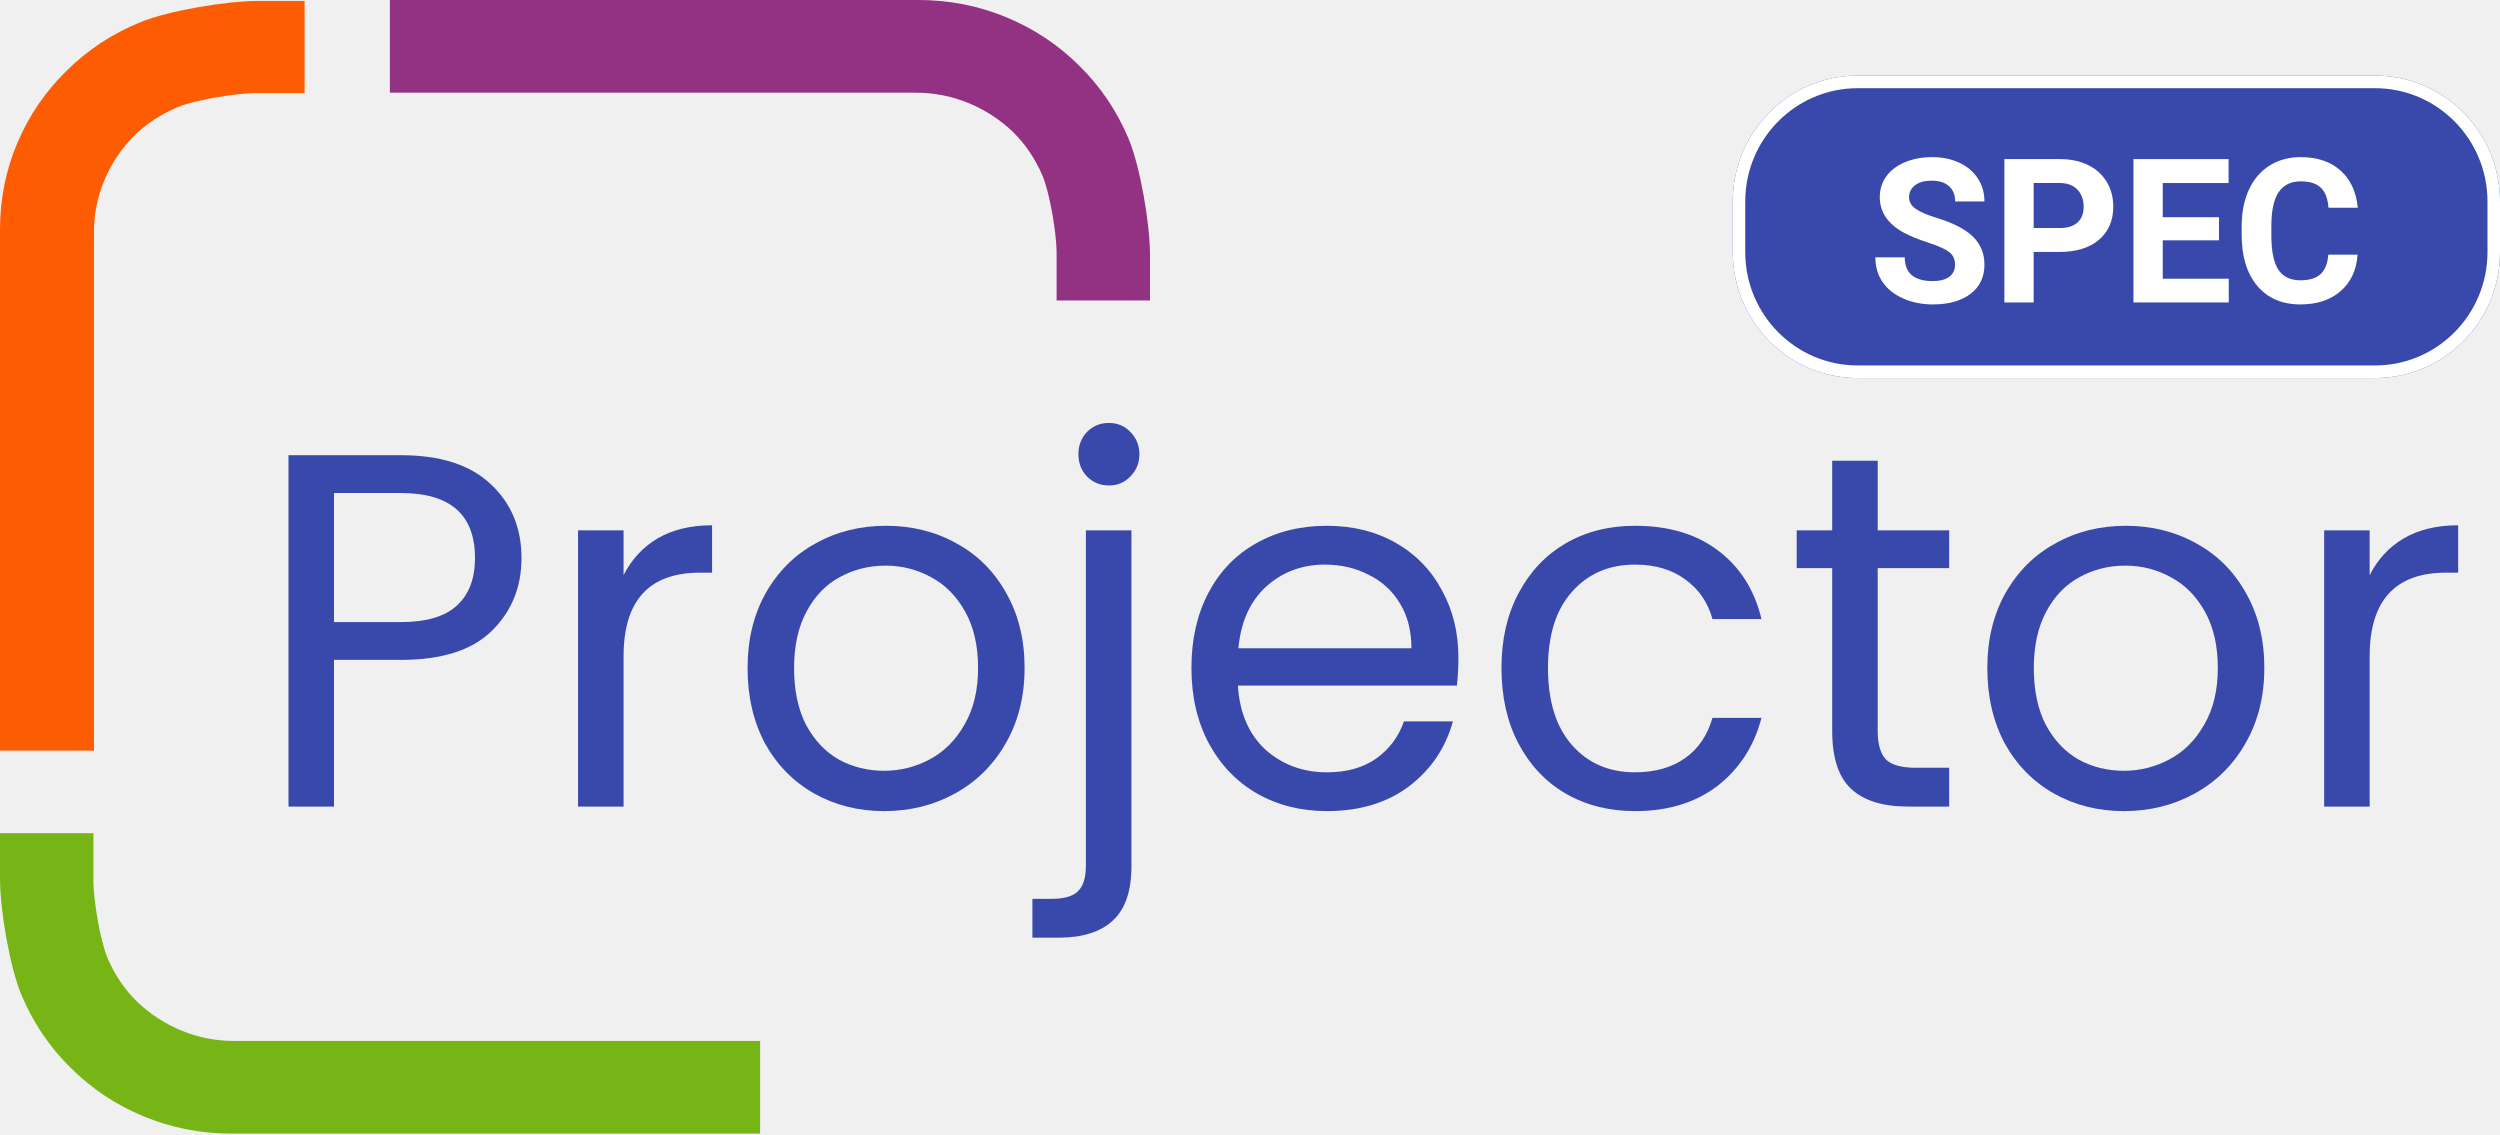
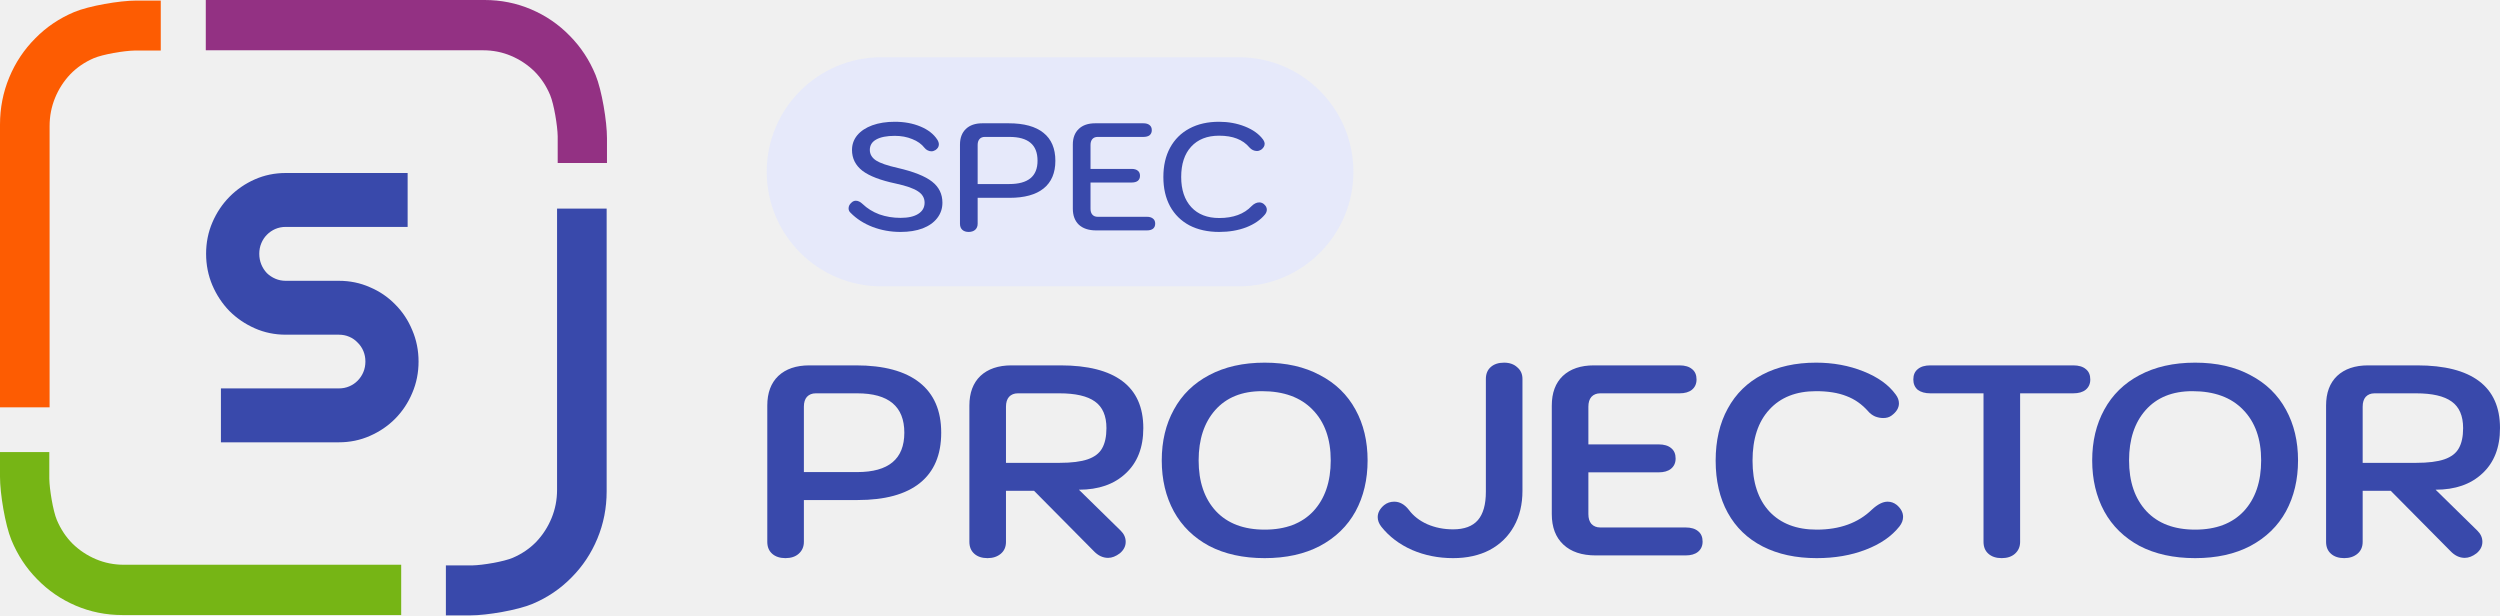
- <svg xmlns="http://www.w3.org/2000/svg" width="108" height="49" viewBox="0 0 108 49" fill="none">
-   <path d="M45.645 10.841C45.63 10.027 45.344 8.299 45.027 7.567C44.71 6.836 44.28 6.206 43.737 5.678C43.178 5.15 42.541 4.739 41.824 4.445C41.107 4.151 40.349 4.004 39.549 4.004C34.505 4.004 30.721 4.004 28.199 4.004C25.675 4.004 21.89 4.004 16.843 4.004V0H39.663C41.006 0 42.277 0.249 43.477 0.747C44.676 1.244 45.729 1.946 46.634 2.85C47.54 3.74 48.245 4.785 48.751 5.984C49.256 7.183 49.68 9.661 49.68 11.004V12.979H45.645C45.645 12.534 45.649 10.922 45.645 10.841Z" fill="#933183" />
-   <path d="M4.035 38.131C4.05 38.946 4.336 40.674 4.653 41.406C4.97 42.137 5.4 42.767 5.943 43.294C6.501 43.822 7.139 44.233 7.856 44.528C8.573 44.822 9.331 44.969 10.131 44.969H32.837V48.973H10.018C8.674 48.973 7.403 48.724 6.203 48.226C5.004 47.729 3.951 47.027 3.046 46.122C2.14 45.233 1.435 44.188 0.929 42.989C0.424 41.79 0 39.311 0 37.969V35.994H4.035C4.035 36.439 4.031 38.05 4.035 38.131Z" fill="#76B515" />
-   <path d="M13.159 4.02H10.992C10.166 4.035 8.414 4.317 7.672 4.629C6.931 4.942 6.292 5.366 5.757 5.902C5.222 6.453 4.805 7.081 4.507 7.788C4.209 8.495 4.06 9.243 4.06 10.032C4.06 13.017 4.06 15.256 4.06 16.749C4.06 20.233 4.06 25.459 4.06 32.427C3.631 32.427 0.151 32.427 0 32.427L0 9.92C0 8.596 0.252 7.342 0.757 6.159C1.262 4.975 1.973 3.937 2.89 3.044C3.792 2.151 4.851 1.455 6.067 0.957C7.282 0.458 9.795 0.04 11.156 0.04C11.3 0.04 13.159 0.04 13.159 0.04C13.159 1.139 13.159 3.173 13.159 4.02Z" fill="#FD5C02" />
-   <path d="M22.529 24.108C22.529 25.371 22.097 26.424 21.233 27.266C20.383 28.093 19.08 28.507 17.323 28.507H14.429V34.844H12.463V19.665H17.323C19.023 19.665 20.311 20.079 21.19 20.907C22.083 21.734 22.529 22.801 22.529 24.108ZM17.323 26.874C18.418 26.874 19.224 26.634 19.743 26.155C20.261 25.676 20.52 24.994 20.52 24.108C20.52 22.235 19.455 21.299 17.323 21.299H14.429V26.874H17.323Z" fill="#3949AB" />
-   <path d="M26.938 24.848C27.283 24.166 27.773 23.636 28.406 23.259C29.054 22.881 29.839 22.692 30.761 22.692V24.739H30.242C28.039 24.739 26.938 25.945 26.938 28.355V34.844H24.972V22.91H26.938V24.848Z" fill="#3949AB" />
-   <path d="M38.192 35.04C37.083 35.04 36.075 34.786 35.168 34.278C34.275 33.77 33.57 33.051 33.051 32.122C32.547 31.178 32.295 30.09 32.295 28.855C32.295 27.636 32.555 26.562 33.073 25.632C33.606 24.689 34.326 23.97 35.233 23.476C36.14 22.968 37.155 22.714 38.279 22.714C39.402 22.714 40.417 22.968 41.324 23.476C42.231 23.97 42.944 24.681 43.463 25.611C43.995 26.54 44.262 27.621 44.262 28.855C44.262 30.09 43.988 31.178 43.441 32.122C42.908 33.051 42.181 33.77 41.259 34.278C40.338 34.786 39.315 35.04 38.192 35.04ZM38.192 33.298C38.898 33.298 39.56 33.131 40.179 32.797C40.799 32.463 41.295 31.962 41.67 31.295C42.059 30.627 42.253 29.814 42.253 28.855C42.253 27.897 42.066 27.084 41.691 26.416C41.317 25.748 40.827 25.255 40.223 24.936C39.618 24.602 38.963 24.435 38.257 24.435C37.537 24.435 36.875 24.602 36.27 24.936C35.679 25.255 35.204 25.748 34.844 26.416C34.484 27.084 34.304 27.897 34.304 28.855C34.304 29.828 34.477 30.648 34.823 31.316C35.183 31.984 35.658 32.485 36.248 32.819C36.839 33.138 37.487 33.298 38.192 33.298Z" fill="#3949AB" />
-   <path d="M47.905 20.972C47.53 20.972 47.213 20.841 46.954 20.58C46.709 20.319 46.587 19.999 46.587 19.622C46.587 19.244 46.709 18.925 46.954 18.663C47.213 18.402 47.53 18.271 47.905 18.271C48.279 18.271 48.589 18.402 48.833 18.663C49.093 18.925 49.222 19.244 49.222 19.622C49.222 19.999 49.093 20.319 48.833 20.58C48.589 20.841 48.279 20.972 47.905 20.972ZM48.877 37.436C48.877 38.496 48.61 39.273 48.077 39.766C47.545 40.26 46.767 40.507 45.745 40.507H44.6V38.83H45.421C45.968 38.83 46.349 38.721 46.565 38.503C46.796 38.285 46.911 37.915 46.911 37.392V22.91H48.877V37.436Z" fill="#3949AB" />
-   <path d="M63.004 28.42C63.004 28.797 62.982 29.197 62.939 29.618H53.478C53.55 30.794 53.946 31.716 54.666 32.383C55.401 33.037 56.286 33.364 57.323 33.364C58.173 33.364 58.878 33.167 59.44 32.776C60.016 32.369 60.419 31.832 60.65 31.164H62.766C62.45 32.311 61.816 33.247 60.866 33.973C59.915 34.685 58.734 35.04 57.323 35.04C56.2 35.04 55.192 34.786 54.299 34.278C53.421 33.77 52.73 33.051 52.226 32.122C51.722 31.178 51.47 30.09 51.47 28.855C51.47 27.621 51.714 26.54 52.204 25.611C52.694 24.681 53.378 23.97 54.256 23.476C55.149 22.968 56.171 22.714 57.323 22.714C58.446 22.714 59.44 22.961 60.304 23.455C61.168 23.948 61.83 24.631 62.291 25.502C62.766 26.358 63.004 27.331 63.004 28.42ZM60.974 28.006C60.974 27.251 60.808 26.605 60.477 26.068C60.146 25.516 59.692 25.102 59.116 24.827C58.554 24.536 57.928 24.391 57.237 24.391C56.243 24.391 55.394 24.71 54.688 25.349C53.997 25.988 53.601 26.874 53.5 28.006H60.974Z" fill="#3949AB" />
-   <path d="M64.864 28.855C64.864 27.621 65.109 26.547 65.599 25.632C66.088 24.703 66.765 23.985 67.629 23.476C68.507 22.968 69.508 22.714 70.631 22.714C72.086 22.714 73.281 23.07 74.217 23.781C75.167 24.493 75.794 25.48 76.096 26.743H73.979C73.778 26.017 73.382 25.444 72.791 25.023C72.215 24.602 71.495 24.391 70.631 24.391C69.508 24.391 68.601 24.783 67.91 25.567C67.219 26.337 66.873 27.433 66.873 28.855C66.873 30.293 67.219 31.404 67.91 32.188C68.601 32.971 69.508 33.364 70.631 33.364C71.495 33.364 72.215 33.16 72.791 32.754C73.367 32.347 73.763 31.766 73.979 31.012H76.096C75.779 32.231 75.146 33.211 74.195 33.952C73.245 34.677 72.057 35.04 70.631 35.04C69.508 35.04 68.507 34.786 67.629 34.278C66.765 33.77 66.088 33.051 65.599 32.122C65.109 31.193 64.864 30.104 64.864 28.855Z" fill="#3949AB" />
-   <path d="M81.117 24.544V31.578C81.117 32.158 81.239 32.572 81.484 32.819C81.728 33.051 82.153 33.167 82.758 33.167H84.205V34.844H82.434C81.34 34.844 80.519 34.59 79.972 34.082C79.424 33.574 79.151 32.739 79.151 31.578V24.544H77.617V22.91H79.151V19.905H81.117V22.91H84.205V24.544H81.117Z" fill="#3949AB" />
-   <path d="M91.749 35.04C90.64 35.04 89.632 34.786 88.725 34.278C87.832 33.77 87.127 33.051 86.608 32.122C86.104 31.178 85.852 30.09 85.852 28.855C85.852 27.636 86.112 26.562 86.63 25.632C87.163 24.689 87.883 23.97 88.79 23.476C89.697 22.968 90.712 22.714 91.836 22.714C92.959 22.714 93.974 22.968 94.881 23.476C95.788 23.97 96.501 24.681 97.02 25.611C97.552 26.54 97.819 27.621 97.819 28.855C97.819 30.09 97.545 31.178 96.998 32.122C96.465 33.051 95.738 33.77 94.816 34.278C93.895 34.786 92.872 35.04 91.749 35.04ZM91.749 33.298C92.455 33.298 93.117 33.131 93.736 32.797C94.356 32.463 94.852 31.962 95.227 31.295C95.616 30.627 95.81 29.814 95.81 28.855C95.81 27.897 95.623 27.084 95.248 26.416C94.874 25.748 94.384 25.255 93.78 24.936C93.175 24.602 92.52 24.435 91.814 24.435C91.094 24.435 90.432 24.602 89.827 24.936C89.236 25.255 88.761 25.748 88.401 26.416C88.041 27.084 87.861 27.897 87.861 28.855C87.861 29.828 88.034 30.648 88.38 31.316C88.74 31.984 89.215 32.485 89.805 32.819C90.396 33.138 91.044 33.298 91.749 33.298Z" fill="#3949AB" />
-   <path d="M102.369 24.848C102.714 24.166 103.204 23.636 103.838 23.259C104.486 22.881 105.27 22.692 106.192 22.692V24.739H105.674C103.47 24.739 102.369 25.945 102.369 28.355V34.844H100.403V22.91H102.369V24.848Z" fill="#3949AB" />
-   <path d="M74.855 8.71C74.855 5.703 77.272 3.266 80.254 3.266H102.6C105.582 3.266 108 5.703 108 8.71V10.888C108 13.895 105.582 16.332 102.6 16.332H80.254C77.272 16.332 74.855 13.895 74.855 10.888V8.71Z" fill="#3949AB" />
-   <path fill-rule="evenodd" clip-rule="evenodd" d="M102.6 3.81H80.254C77.57 3.81 75.394 6.004 75.394 8.71V10.888C75.394 13.594 77.57 15.788 80.254 15.788H102.6C105.284 15.788 107.46 13.594 107.46 10.888V8.71C107.46 6.004 105.284 3.81 102.6 3.81ZM80.254 3.266C77.272 3.266 74.855 5.703 74.855 8.71V10.888C74.855 13.895 77.272 16.332 80.254 16.332H102.6C105.582 16.332 108 13.895 108 10.888V8.71C108 5.703 105.582 3.266 102.6 3.266H80.254Z" fill="white" />
-   <path d="M84.458 11.441C84.458 11.2 84.374 11.016 84.205 10.888C84.036 10.758 83.733 10.622 83.294 10.48C82.855 10.335 82.508 10.194 82.252 10.055C81.554 9.675 81.206 9.163 81.206 8.519C81.206 8.185 81.298 7.887 81.484 7.626C81.672 7.362 81.941 7.157 82.29 7.009C82.641 6.862 83.035 6.788 83.471 6.788C83.91 6.788 84.301 6.869 84.644 7.031C84.987 7.189 85.253 7.415 85.441 7.707C85.632 7.999 85.728 8.331 85.728 8.702H84.462C84.462 8.419 84.374 8.199 84.197 8.043C84.019 7.884 83.77 7.805 83.45 7.805C83.141 7.805 82.9 7.871 82.728 8.005C82.557 8.135 82.471 8.308 82.471 8.524C82.471 8.725 82.571 8.894 82.771 9.03C82.973 9.166 83.27 9.293 83.661 9.412C84.381 9.631 84.905 9.902 85.234 10.225C85.563 10.548 85.728 10.951 85.728 11.433C85.728 11.969 85.527 12.39 85.125 12.696C84.722 13 84.181 13.151 83.501 13.151C83.028 13.151 82.598 13.065 82.21 12.892C81.821 12.716 81.525 12.476 81.319 12.173C81.117 11.87 81.016 11.518 81.016 11.118H82.285C82.285 11.802 82.691 12.143 83.501 12.143C83.801 12.143 84.036 12.082 84.205 11.96C84.374 11.835 84.458 11.663 84.458 11.441Z" fill="white" />
-   <path d="M87.854 10.884V13.066H86.589V6.873H88.985C89.446 6.873 89.851 6.958 90.2 7.128C90.551 7.298 90.821 7.541 91.01 7.856C91.198 8.168 91.293 8.524 91.293 8.923C91.293 9.53 91.086 10.009 90.672 10.361C90.262 10.71 89.692 10.884 88.964 10.884H87.854ZM87.854 9.851H88.985C89.32 9.851 89.574 9.771 89.748 9.612C89.926 9.454 90.014 9.227 90.014 8.932C90.014 8.628 89.926 8.383 89.748 8.196C89.571 8.009 89.327 7.912 89.014 7.907H87.854V9.851Z" fill="white" />
-   <path d="M95.861 10.382H93.431V12.041H96.283V13.066H92.166V6.873H96.275V7.907H93.431V9.383H95.861V10.382Z" fill="white" />
-   <path d="M101.848 11.003C101.8 11.67 101.555 12.194 101.114 12.577C100.675 12.96 100.096 13.151 99.376 13.151C98.588 13.151 97.968 12.885 97.515 12.352C97.065 11.816 96.84 11.081 96.84 10.148V9.77C96.84 9.174 96.944 8.65 97.152 8.196C97.361 7.742 97.657 7.395 98.043 7.154C98.431 6.91 98.881 6.788 99.392 6.788C100.101 6.788 100.672 6.979 101.105 7.362C101.538 7.745 101.789 8.282 101.856 8.974H100.591C100.56 8.575 100.449 8.285 100.257 8.107C100.069 7.925 99.781 7.834 99.392 7.834C98.971 7.834 98.654 7.988 98.443 8.294C98.235 8.597 98.128 9.069 98.123 9.71V10.178C98.123 10.847 98.222 11.336 98.422 11.646C98.625 11.955 98.942 12.109 99.376 12.109C99.767 12.109 100.058 12.02 100.249 11.841C100.443 11.66 100.554 11.38 100.582 11.003H101.848Z" fill="white" />
+ <svg xmlns="http://www.w3.org/2000/svg" width="130" height="32" viewBox="0 0 130 32" fill="none">
+   <g clip-path="url(#clip0)">
+     <path d="M29 7.08C28.99 6.548 28.808 5.42 28.607 4.942C28.406 4.464 28.133 4.053 27.788 3.708C27.433 3.364 27.028 3.095 26.572 2.903C26.117 2.711 25.635 2.615 25.127 2.615C21.922 2.615 19.518 2.615 17.916 2.615C16.312 2.615 13.908 2.615 10.701 2.615V0H25.199C26.052 0 26.86 0.163 27.622 0.488C28.384 0.813 29.053 1.271 29.628 1.862C30.203 2.443 30.652 3.125 30.973 3.908C31.294 4.691 31.563 6.309 31.563 7.186V8.476H29C29 8.186 29.002 7.133 29 7.08Z" fill="#933183" />
+     <path d="M24.562 29.401C25.087 29.391 26.2 29.207 26.671 29.003C27.143 28.799 27.548 28.522 27.888 28.172C28.228 27.812 28.493 27.401 28.682 26.94C28.872 26.478 28.967 25.99 28.967 25.475V10.849H31.546V25.547C31.546 26.413 31.386 27.231 31.065 28.004C30.744 28.777 30.293 29.455 29.71 30.038C29.137 30.621 28.464 31.076 27.692 31.401C26.919 31.727 25.323 32 24.458 32H23.186V29.401C23.472 29.401 24.51 29.403 24.562 29.401Z" fill="#3949AB" />
+     <path d="M2.564 24.902C2.573 25.434 2.755 26.563 2.956 27.04C3.158 27.518 3.431 27.929 3.776 28.274C4.131 28.619 4.536 28.887 4.991 29.079C5.446 29.271 5.928 29.367 6.436 29.367H20.862V31.982H6.364C5.511 31.982 4.703 31.82 3.941 31.495C3.179 31.17 2.51 30.712 1.935 30.121C1.36 29.54 0.912 28.858 0.591 28.075C0.269 27.291 0 25.673 0 24.796V23.506H2.564C2.564 23.797 2.561 24.849 2.564 24.902Z" fill="#76B515" />
+     <path d="M8.36 2.629H6.984C6.459 2.639 5.346 2.823 4.874 3.027C4.403 3.231 3.998 3.508 3.658 3.858C3.318 4.217 3.053 4.628 2.863 5.09C2.674 5.552 2.579 6.04 2.579 6.555C2.579 8.505 2.579 9.967 2.579 10.941C2.579 13.217 2.579 16.63 2.579 21.181C2.307 21.181 0.096 21.181 0 21.181L0 6.482C0 5.617 0.16 4.798 0.481 4.026C0.801 3.253 1.253 2.575 1.836 1.992C2.409 1.408 3.082 0.954 3.854 0.628C4.627 0.303 6.223 0.03 7.088 0.03C7.179 0.03 8.36 0.03 8.36 0.03C8.36 0.748 8.36 2.076 8.36 2.629Z" fill="#FD5C02" />
+     <path d="M10.717 13.195C10.717 12.616 10.826 12.072 11.044 11.565C11.263 11.057 11.558 10.614 11.931 10.236C12.31 9.852 12.749 9.549 13.25 9.328C13.751 9.107 14.287 8.996 14.859 8.996H21.197V11.799H14.859C14.666 11.799 14.486 11.835 14.319 11.906C14.153 11.978 14.005 12.079 13.877 12.209C13.755 12.333 13.658 12.479 13.588 12.648C13.517 12.818 13.482 13 13.482 13.195C13.482 13.391 13.517 13.576 13.588 13.752C13.658 13.921 13.755 14.071 13.877 14.201C14.005 14.325 14.153 14.422 14.319 14.494C14.486 14.566 14.666 14.602 14.859 14.602H17.623C18.195 14.602 18.731 14.712 19.232 14.934C19.739 15.148 20.179 15.448 20.552 15.832C20.931 16.21 21.226 16.656 21.438 17.17C21.656 17.678 21.765 18.221 21.765 18.801C21.765 19.38 21.656 19.924 21.438 20.432C21.226 20.939 20.931 21.385 20.552 21.77C20.179 22.147 19.739 22.447 19.232 22.668C18.731 22.889 18.195 23 17.623 23H11.488V20.197H17.623C17.816 20.197 17.996 20.162 18.163 20.09C18.33 20.018 18.474 19.921 18.596 19.797C18.725 19.667 18.824 19.517 18.895 19.348C18.966 19.178 19.001 18.996 19.001 18.801C19.001 18.605 18.966 18.423 18.895 18.254C18.824 18.085 18.725 17.938 18.596 17.814C18.474 17.684 18.33 17.583 18.163 17.512C17.996 17.44 17.816 17.404 17.623 17.404H14.859C14.287 17.404 13.751 17.294 13.25 17.072C12.749 16.851 12.31 16.551 11.931 16.174C11.558 15.79 11.263 15.344 11.044 14.836C10.826 14.322 10.717 13.775 10.717 13.195Z" fill="#3949AB" />
+   </g>
+   <rect x="39.87" y="2.977" width="30.507" height="11.913" rx="5.957" fill="#E6E9FA" />
+   <path d="M46.828 12.061C46.312 12.061 45.826 11.973 45.368 11.798C44.917 11.623 44.538 11.379 44.231 11.066C44.161 11.003 44.126 10.926 44.126 10.836C44.126 10.724 44.175 10.626 44.272 10.541C44.341 10.472 44.419 10.438 44.505 10.438C44.618 10.438 44.734 10.493 44.852 10.605C45.094 10.838 45.385 11.019 45.723 11.146C46.068 11.268 46.436 11.329 46.828 11.329C47.226 11.329 47.533 11.26 47.748 11.122C47.968 10.984 48.079 10.79 48.079 10.541C48.079 10.297 47.966 10.101 47.74 9.952C47.514 9.798 47.13 9.663 46.587 9.546C45.785 9.377 45.205 9.154 44.844 8.878C44.484 8.597 44.304 8.236 44.304 7.796C44.304 7.509 44.395 7.255 44.578 7.032C44.766 6.809 45.027 6.637 45.36 6.515C45.699 6.393 46.089 6.332 46.53 6.332C47.025 6.332 47.468 6.414 47.861 6.578C48.259 6.743 48.552 6.971 48.74 7.263C48.794 7.348 48.821 7.43 48.821 7.509C48.821 7.626 48.762 7.724 48.643 7.804C48.573 7.846 48.504 7.868 48.434 7.868C48.369 7.868 48.305 7.852 48.24 7.82C48.175 7.788 48.122 7.746 48.079 7.692C47.923 7.491 47.708 7.337 47.433 7.231C47.165 7.12 46.863 7.064 46.53 7.064C46.111 7.064 45.788 7.128 45.562 7.255C45.342 7.377 45.231 7.557 45.231 7.796C45.231 8.019 45.339 8.202 45.554 8.345C45.769 8.483 46.148 8.613 46.691 8.735C47.514 8.926 48.106 9.162 48.466 9.443C48.826 9.724 49.006 10.09 49.006 10.541C49.006 10.844 48.915 11.111 48.732 11.345C48.555 11.573 48.302 11.751 47.974 11.878C47.646 12 47.264 12.061 46.828 12.061Z" fill="#3949AB" />
+   <path d="M50.37 12.061C50.231 12.061 50.12 12.024 50.04 11.95C49.959 11.875 49.919 11.772 49.919 11.639V7.517C49.919 7.173 50.021 6.902 50.225 6.706C50.43 6.51 50.715 6.411 51.08 6.411H52.452C53.247 6.411 53.85 6.576 54.258 6.905C54.672 7.234 54.879 7.719 54.879 8.361C54.879 8.992 54.675 9.472 54.266 9.801C53.863 10.125 53.272 10.287 52.492 10.287H50.838V11.639C50.838 11.767 50.795 11.87 50.709 11.95C50.623 12.024 50.51 12.061 50.37 12.061ZM52.484 9.57C53.462 9.57 53.952 9.167 53.952 8.361C53.952 7.936 53.828 7.624 53.581 7.422C53.339 7.22 52.976 7.12 52.492 7.12H51.209C51.091 7.12 51 7.157 50.935 7.231C50.871 7.305 50.838 7.406 50.838 7.533V9.57H52.484Z" fill="#3949AB" />
+   <path d="M56.997 11.981C56.615 11.981 56.317 11.883 56.102 11.687C55.892 11.485 55.787 11.207 55.787 10.851V7.517C55.787 7.173 55.889 6.902 56.094 6.706C56.298 6.51 56.583 6.411 56.949 6.411H59.457C59.597 6.411 59.705 6.443 59.78 6.507C59.855 6.565 59.893 6.653 59.893 6.769C59.893 6.881 59.855 6.968 59.78 7.032C59.705 7.09 59.597 7.12 59.457 7.12H57.078C56.959 7.12 56.868 7.157 56.803 7.231C56.739 7.305 56.707 7.406 56.707 7.533V8.783H58.844C58.984 8.783 59.092 8.814 59.167 8.878C59.242 8.936 59.28 9.024 59.28 9.141C59.28 9.252 59.242 9.34 59.167 9.403C59.092 9.462 58.984 9.491 58.844 9.491H56.707V10.859C56.707 10.987 56.739 11.088 56.803 11.162C56.868 11.236 56.959 11.273 57.078 11.273H59.635C59.775 11.273 59.882 11.305 59.957 11.369C60.033 11.427 60.07 11.515 60.07 11.631C60.07 11.743 60.033 11.83 59.957 11.894C59.882 11.952 59.775 11.981 59.635 11.981H56.997Z" fill="#3949AB" />
+   <path d="M63.398 12.061C62.807 12.061 62.291 11.947 61.85 11.719C61.414 11.485 61.078 11.154 60.842 10.724C60.61 10.294 60.495 9.788 60.495 9.204C60.495 8.621 60.61 8.114 60.842 7.685C61.078 7.25 61.414 6.915 61.85 6.682C62.285 6.448 62.799 6.332 63.391 6.332C63.874 6.332 64.323 6.414 64.737 6.578C65.152 6.743 65.463 6.966 65.673 7.247C65.732 7.332 65.762 7.409 65.762 7.478C65.762 7.594 65.7 7.698 65.576 7.788C65.507 7.83 65.434 7.852 65.359 7.852C65.289 7.852 65.219 7.836 65.149 7.804C65.084 7.772 65.028 7.73 64.98 7.677C64.802 7.464 64.582 7.308 64.318 7.207C64.06 7.106 63.751 7.056 63.391 7.056C62.772 7.056 62.288 7.247 61.939 7.629C61.594 8.005 61.422 8.531 61.422 9.204C61.422 9.867 61.597 10.39 61.947 10.772C62.296 11.149 62.78 11.337 63.398 11.337C64.13 11.337 64.692 11.13 65.084 10.716C65.213 10.589 65.345 10.525 65.48 10.525C65.566 10.525 65.644 10.552 65.713 10.605C65.821 10.695 65.875 10.793 65.875 10.899C65.875 10.989 65.843 11.074 65.778 11.154C65.547 11.435 65.222 11.658 64.802 11.822C64.383 11.981 63.915 12.061 63.398 12.061Z" fill="#3949AB" />
+   <path d="M40.843 29.023C40.557 29.023 40.328 28.948 40.156 28.797C39.984 28.646 39.899 28.439 39.899 28.176V21.089C39.899 20.43 40.089 19.917 40.471 19.55C40.862 19.183 41.401 18.999 42.088 18.999H44.507C45.957 18.999 47.059 19.296 47.812 19.889C48.566 20.482 48.943 21.352 48.943 22.501C48.943 23.649 48.576 24.519 47.841 25.112C47.106 25.705 46.024 26.002 44.593 26.002H41.802V28.176C41.802 28.43 41.711 28.637 41.53 28.797C41.358 28.948 41.129 29.023 40.843 29.023ZM44.578 24.548C46.21 24.548 47.025 23.865 47.025 22.501C47.025 21.136 46.21 20.453 44.578 20.453H42.417C42.226 20.453 42.074 20.515 41.959 20.637C41.854 20.759 41.802 20.929 41.802 21.145V24.548H44.578Z" fill="#3949AB" />
+   <path d="M50.408 21.089C50.408 20.43 50.599 19.917 50.98 19.55C51.372 19.183 51.911 18.999 52.598 18.999H55.145C56.566 18.999 57.64 19.272 58.365 19.818C59.09 20.364 59.452 21.178 59.452 22.261C59.452 23.268 59.147 24.053 58.536 24.618C57.935 25.183 57.124 25.465 56.104 25.465L58.279 27.597C58.451 27.767 58.536 27.959 58.536 28.176C58.536 28.402 58.436 28.599 58.236 28.769C58.026 28.929 57.821 29.009 57.621 29.009C57.344 29.009 57.091 28.887 56.862 28.642L53.771 25.522H52.311V28.176C52.311 28.439 52.221 28.646 52.039 28.797C51.858 28.948 51.629 29.023 51.352 29.023C51.066 29.023 50.837 28.948 50.666 28.797C50.494 28.646 50.408 28.439 50.408 28.176V21.089ZM55.088 24.068C55.717 24.068 56.209 24.006 56.562 23.884C56.915 23.762 57.163 23.573 57.306 23.319C57.458 23.056 57.535 22.703 57.535 22.261C57.535 21.621 57.334 21.159 56.934 20.877C56.543 20.595 55.927 20.453 55.088 20.453H52.927C52.736 20.453 52.583 20.515 52.469 20.637C52.364 20.759 52.311 20.929 52.311 21.145V24.068H55.088Z" fill="#3949AB" />
+   <path d="M65.763 29.023C64.647 29.023 63.683 28.811 62.873 28.388C62.071 27.955 61.461 27.357 61.041 26.595C60.621 25.823 60.411 24.938 60.411 23.941C60.411 22.943 60.621 22.063 61.041 21.301C61.461 20.529 62.071 19.931 62.873 19.508C63.683 19.075 64.647 18.858 65.763 18.858C66.879 18.858 67.838 19.075 68.64 19.508C69.451 19.931 70.066 20.529 70.486 21.301C70.906 22.063 71.115 22.943 71.115 23.941C71.115 24.938 70.906 25.823 70.486 26.595C70.066 27.357 69.451 27.955 68.64 28.388C67.838 28.811 66.879 29.023 65.763 29.023ZM65.763 27.541C66.851 27.541 67.695 27.221 68.296 26.581C68.897 25.931 69.198 25.051 69.198 23.941C69.198 22.821 68.883 21.941 68.253 21.301C67.633 20.661 66.755 20.341 65.62 20.341C64.58 20.341 63.769 20.67 63.187 21.329C62.615 21.978 62.329 22.849 62.329 23.941C62.329 25.051 62.629 25.931 63.23 26.581C63.831 27.221 64.676 27.541 65.763 27.541Z" fill="#3949AB" />
+   <path d="M75.562 29.023C74.798 29.023 74.088 28.882 73.429 28.599C72.771 28.308 72.237 27.903 71.826 27.385C71.703 27.225 71.641 27.061 71.641 26.891C71.641 26.665 71.75 26.458 71.97 26.27C72.122 26.148 72.299 26.087 72.499 26.087C72.785 26.087 73.038 26.228 73.258 26.51C73.496 26.83 73.816 27.079 74.216 27.258C74.627 27.437 75.075 27.526 75.562 27.526C76.144 27.526 76.573 27.366 76.85 27.047C77.126 26.727 77.265 26.237 77.265 25.578V19.705C77.265 19.442 77.35 19.235 77.522 19.084C77.694 18.933 77.923 18.858 78.209 18.858C78.495 18.858 78.724 18.938 78.896 19.098C79.077 19.249 79.168 19.451 79.168 19.705V25.522C79.168 26.228 79.02 26.844 78.724 27.371C78.428 27.898 78.009 28.308 77.465 28.599C76.921 28.882 76.287 29.023 75.562 29.023Z" fill="#3949AB" />
+   <path d="M82.982 28.882C82.257 28.882 81.694 28.694 81.294 28.317C80.893 27.941 80.693 27.413 80.693 26.736V21.089C80.693 20.43 80.883 19.917 81.265 19.55C81.656 19.183 82.195 18.999 82.882 18.999H87.333C87.619 18.999 87.838 19.065 87.991 19.197C88.144 19.319 88.22 19.498 88.22 19.733C88.22 19.959 88.139 20.138 87.977 20.27C87.824 20.392 87.609 20.453 87.333 20.453H83.211C83.02 20.453 82.868 20.515 82.753 20.637C82.648 20.759 82.596 20.929 82.596 21.145V23.108H86.245C86.531 23.108 86.751 23.174 86.903 23.305C87.056 23.428 87.132 23.607 87.132 23.842C87.132 24.068 87.051 24.247 86.889 24.378C86.737 24.501 86.522 24.562 86.245 24.562H82.596V26.736C82.596 26.952 82.648 27.122 82.753 27.244C82.868 27.366 83.02 27.428 83.211 27.428H87.648C87.934 27.428 88.153 27.494 88.306 27.625C88.459 27.748 88.535 27.927 88.535 28.162C88.535 28.388 88.454 28.567 88.292 28.698C88.139 28.821 87.924 28.882 87.648 28.882H82.982Z" fill="#3949AB" />
+   <path d="M94.466 29.023C93.388 29.023 92.453 28.821 91.661 28.416C90.87 28.011 90.264 27.428 89.844 26.665C89.424 25.903 89.214 24.999 89.214 23.955C89.214 22.91 89.424 22.006 89.844 21.244C90.264 20.472 90.865 19.884 91.647 19.479C92.439 19.065 93.369 18.858 94.438 18.858C95.325 18.858 96.145 19.009 96.899 19.31C97.653 19.611 98.211 20.011 98.573 20.51C98.688 20.661 98.745 20.816 98.745 20.976C98.745 21.211 98.616 21.423 98.359 21.611C98.244 21.696 98.101 21.738 97.929 21.738C97.786 21.738 97.643 21.71 97.5 21.654C97.357 21.588 97.238 21.498 97.142 21.385C96.818 21.018 96.441 20.755 96.012 20.595C95.582 20.425 95.058 20.341 94.438 20.341C93.398 20.341 92.587 20.661 92.005 21.301C91.423 21.931 91.132 22.816 91.132 23.955C91.132 25.084 91.423 25.964 92.005 26.595C92.596 27.225 93.417 27.541 94.466 27.541C95.668 27.541 96.627 27.192 97.343 26.496C97.638 26.223 97.91 26.087 98.158 26.087C98.33 26.087 98.488 26.143 98.631 26.256C98.85 26.444 98.96 26.651 98.96 26.877C98.96 27.047 98.898 27.211 98.774 27.371C98.364 27.889 97.777 28.294 97.013 28.585C96.26 28.877 95.411 29.023 94.466 29.023Z" fill="#3949AB" />
+   <path d="M104.087 29.023C103.801 29.023 103.572 28.948 103.4 28.797C103.228 28.646 103.143 28.439 103.143 28.176V20.453H100.381C100.104 20.453 99.885 20.392 99.722 20.27C99.57 20.138 99.493 19.959 99.493 19.733C99.493 19.498 99.57 19.319 99.722 19.197C99.875 19.065 100.094 18.999 100.381 18.999H107.808C108.094 18.999 108.314 19.065 108.466 19.197C108.619 19.319 108.695 19.498 108.695 19.733C108.695 19.959 108.614 20.138 108.452 20.27C108.299 20.392 108.085 20.453 107.808 20.453H105.046V28.176C105.046 28.43 104.955 28.637 104.774 28.797C104.602 28.948 104.373 29.023 104.087 29.023Z" fill="#3949AB" />
+   <path d="M114.146 29.023C113.03 29.023 112.066 28.811 111.255 28.388C110.454 27.955 109.843 27.357 109.423 26.595C109.004 25.823 108.794 24.938 108.794 23.941C108.794 22.943 109.004 22.063 109.423 21.301C109.843 20.529 110.454 19.931 111.255 19.508C112.066 19.075 113.03 18.858 114.146 18.858C115.262 18.858 116.221 19.075 117.022 19.508C117.833 19.931 118.449 20.529 118.868 21.301C119.288 22.063 119.498 22.943 119.498 23.941C119.498 24.938 119.288 25.823 118.868 26.595C118.449 27.357 117.833 27.955 117.022 28.388C116.221 28.811 115.262 29.023 114.146 29.023ZM114.146 27.541C115.233 27.541 116.078 27.221 116.679 26.581C117.28 25.931 117.58 25.051 117.58 23.941C117.58 22.821 117.266 21.941 116.636 21.301C116.016 20.661 115.138 20.341 114.003 20.341C112.963 20.341 112.152 20.67 111.57 21.329C110.997 21.978 110.711 22.849 110.711 23.941C110.711 25.051 111.012 25.931 111.613 26.581C112.214 27.221 113.058 27.541 114.146 27.541Z" fill="#3949AB" />
+   <path d="M120.956 21.089C120.956 20.43 121.146 19.917 121.528 19.55C121.919 19.183 122.458 18.999 123.145 18.999H125.692C127.114 18.999 128.187 19.272 128.912 19.818C129.637 20.364 130 21.178 130 22.261C130 23.268 129.695 24.053 129.084 24.618C128.483 25.183 127.672 25.465 126.651 25.465L128.826 27.597C128.998 27.767 129.084 27.959 129.084 28.176C129.084 28.402 128.984 28.599 128.784 28.769C128.574 28.929 128.369 29.009 128.168 29.009C127.891 29.009 127.639 28.887 127.41 28.642L124.319 25.522H122.859V28.176C122.859 28.439 122.768 28.646 122.587 28.797C122.406 28.948 122.177 29.023 121.9 29.023C121.614 29.023 121.385 28.948 121.213 28.797C121.041 28.646 120.956 28.439 120.956 28.176V21.089ZM125.635 24.068C126.265 24.068 126.756 24.006 127.109 23.884C127.462 23.762 127.71 23.573 127.853 23.319C128.006 23.056 128.082 22.703 128.082 22.261C128.082 21.621 127.882 21.159 127.481 20.877C127.09 20.595 126.475 20.453 125.635 20.453H123.474C123.283 20.453 123.131 20.515 123.016 20.637C122.911 20.759 122.859 20.929 122.859 21.145V24.068H125.635Z" fill="#3949AB" />
+   <defs>
+     <clipPath id="clip0">
+       <rect width="31.563" height="32" fill="white" />
+     </clipPath>
+   </defs>
</svg>
